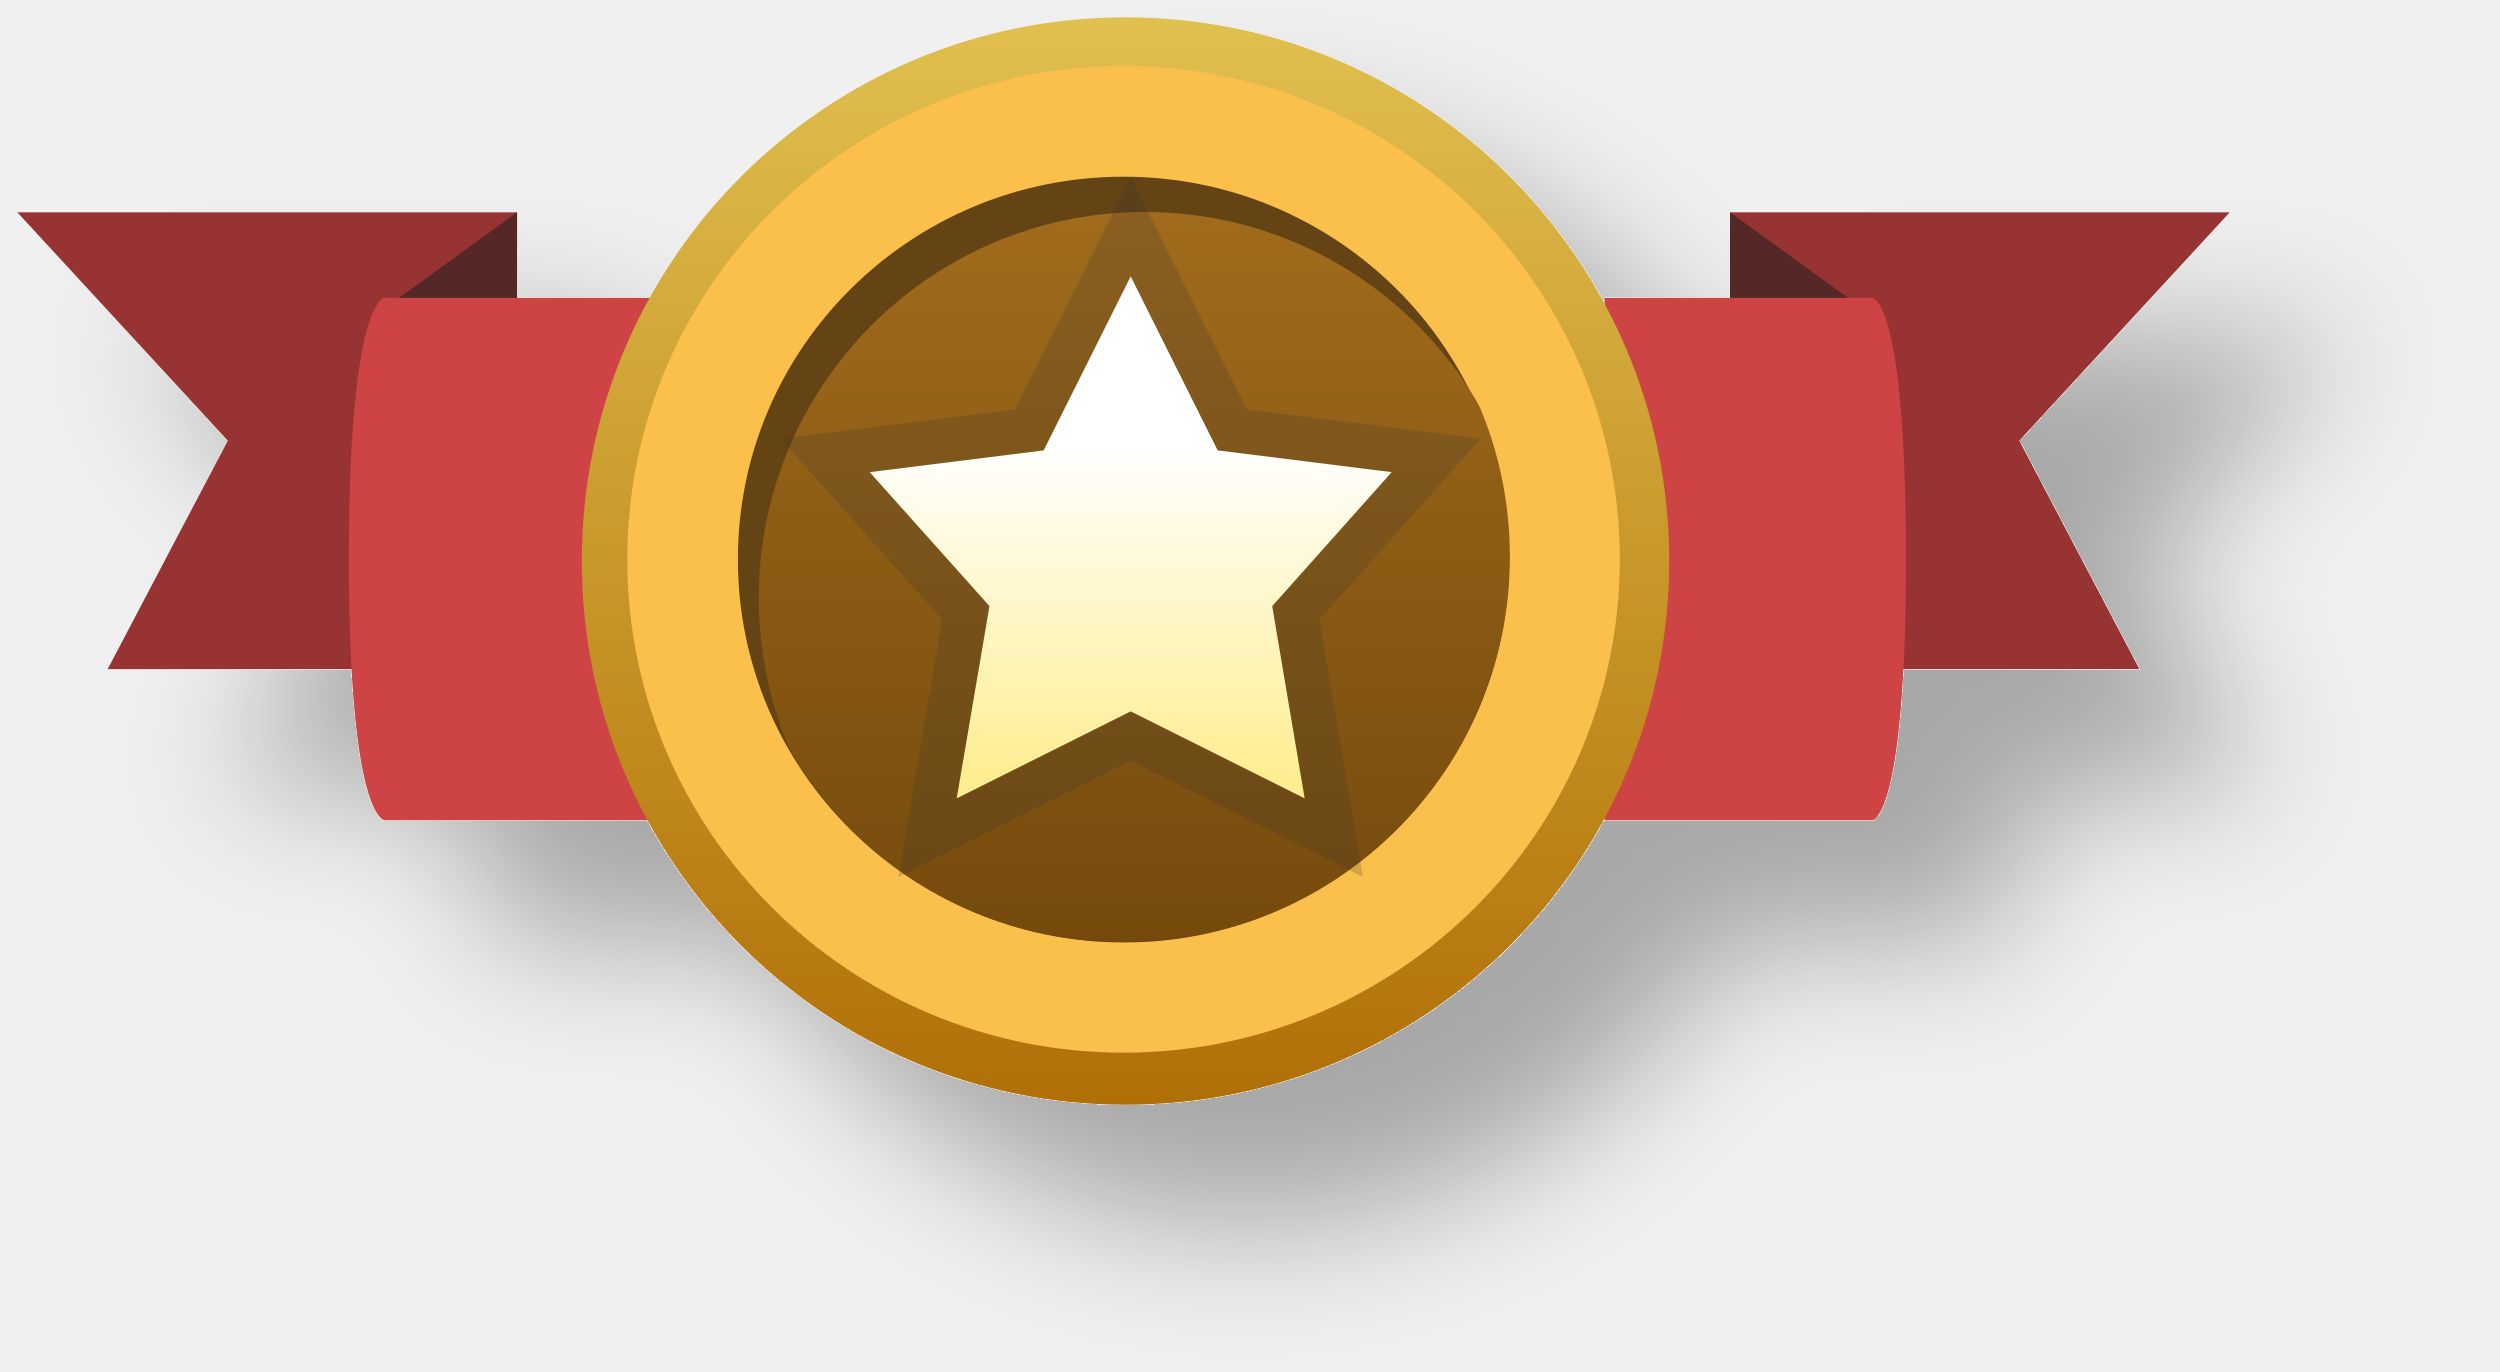
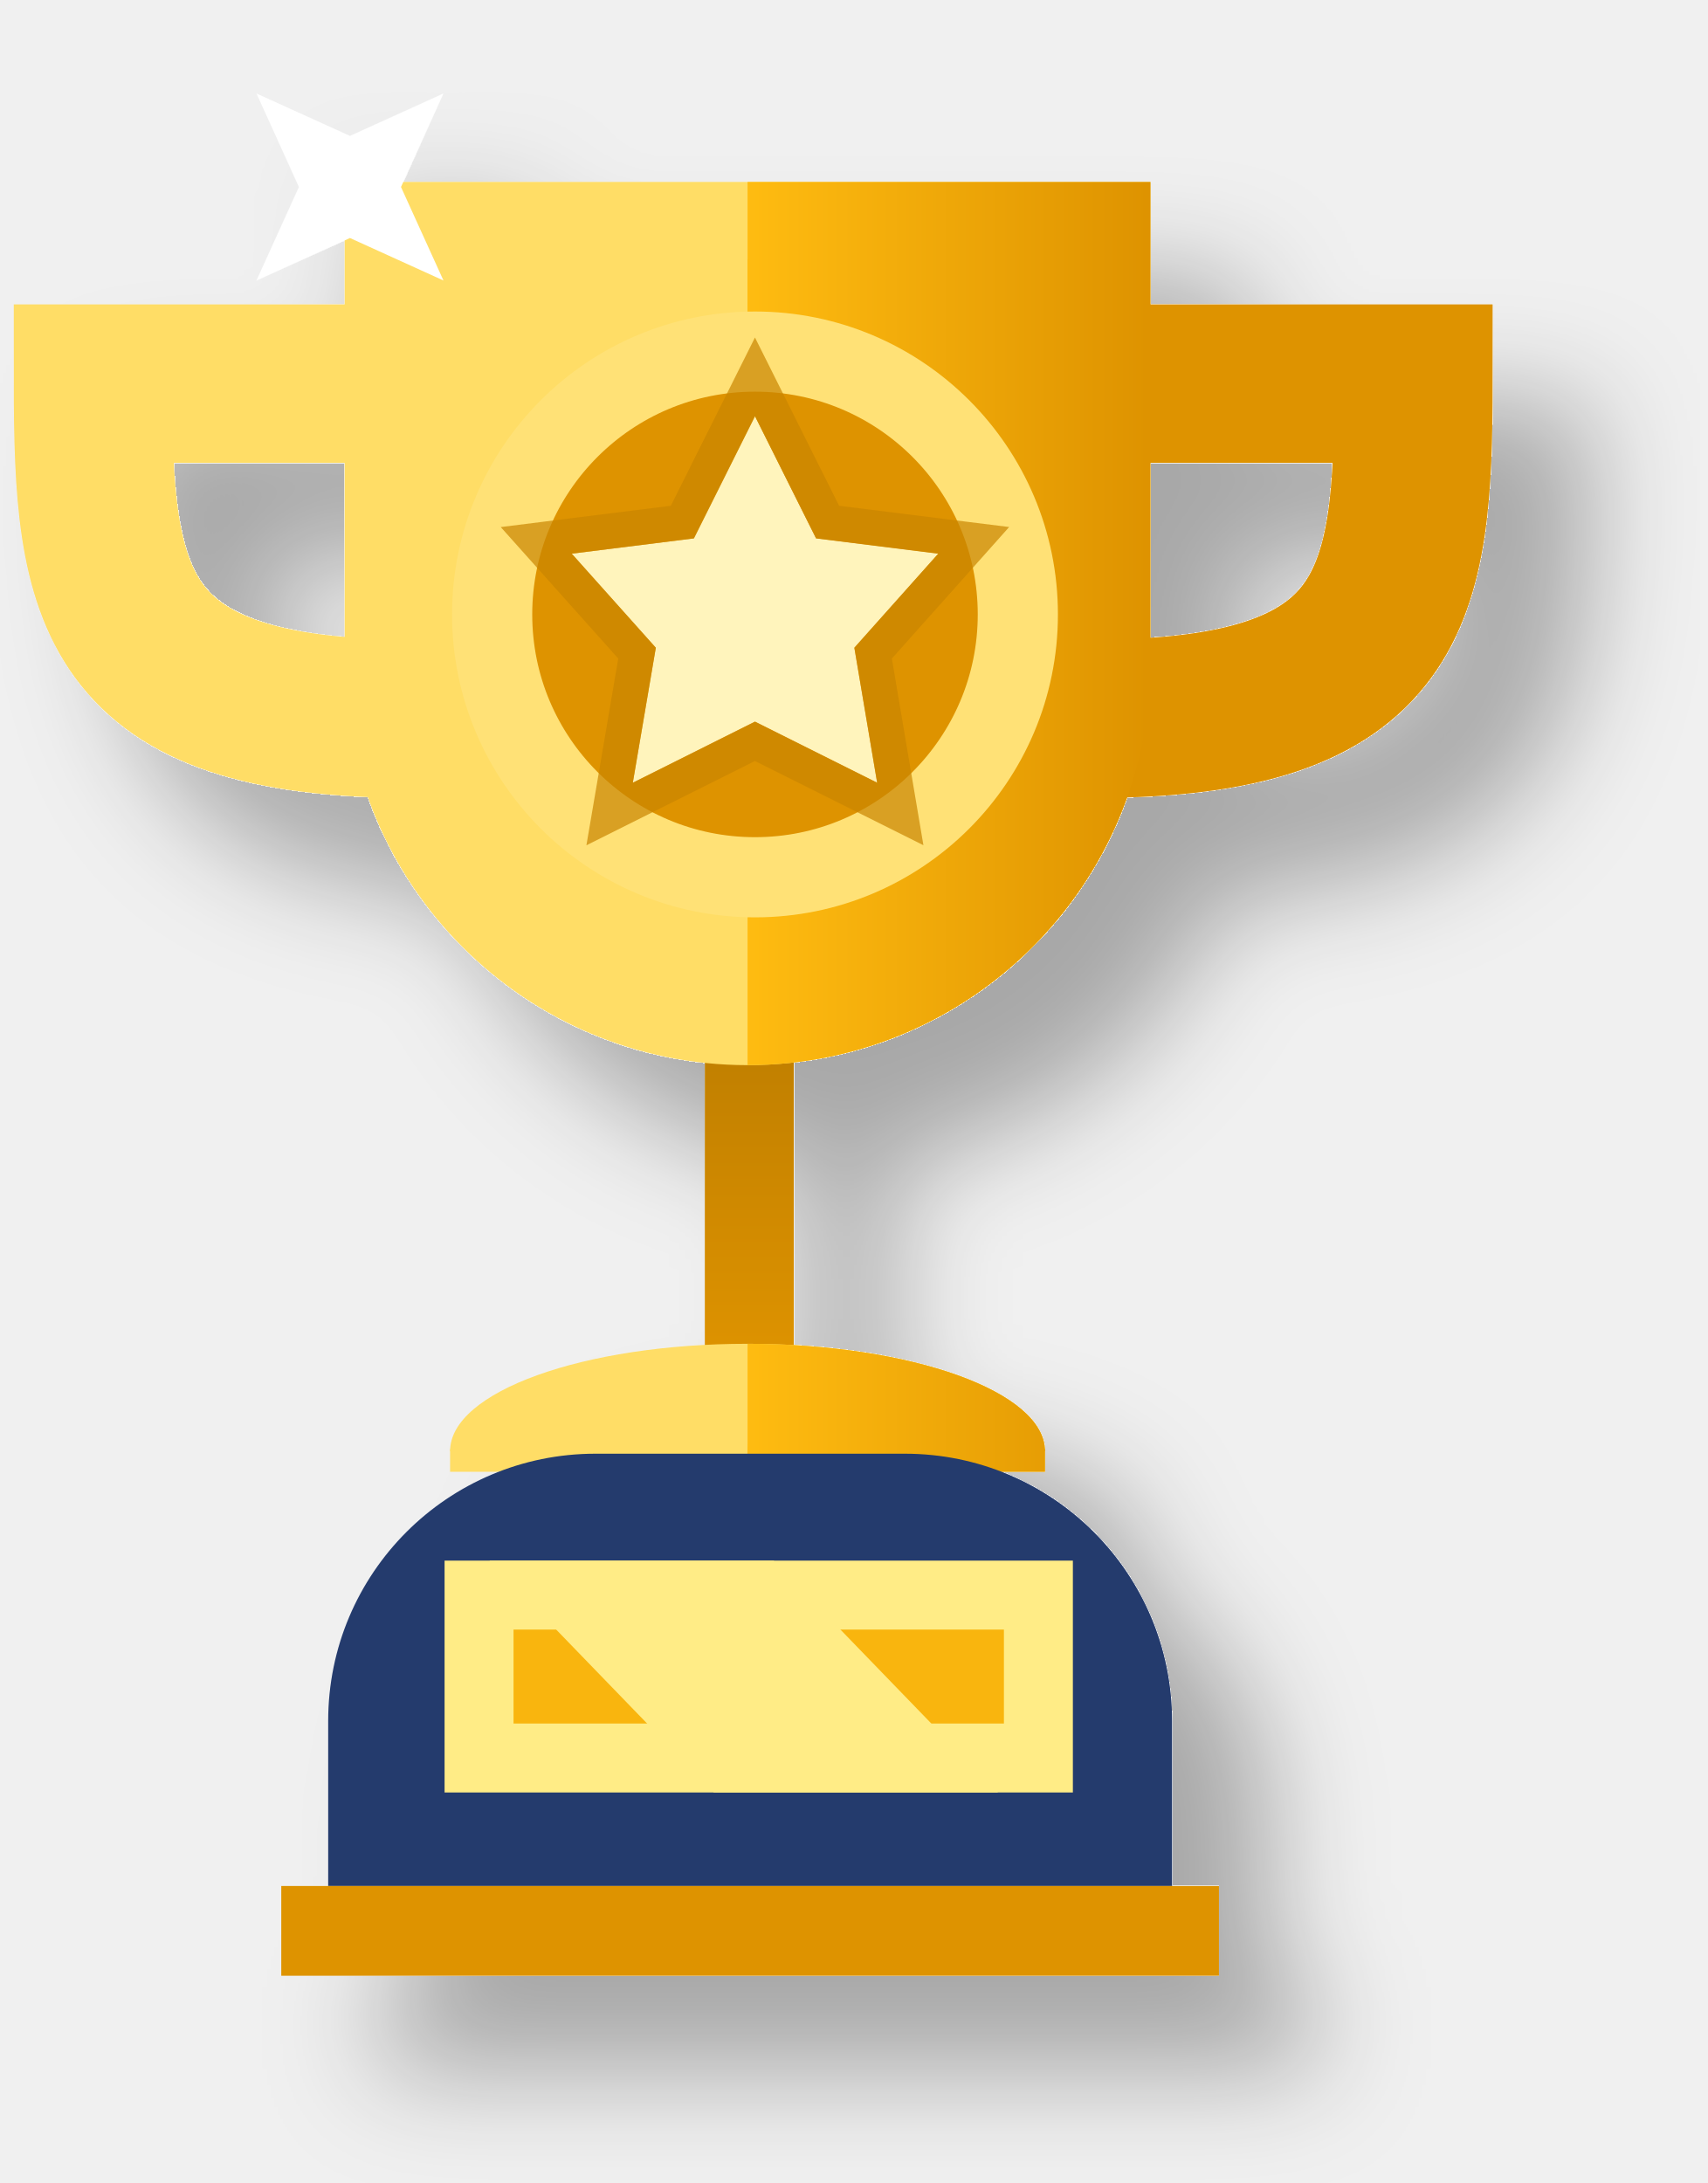
- <svg xmlns="http://www.w3.org/2000/svg" width="113" height="62" viewBox="0 0 113 62" fill="none">
-   <g filter="url(#filter0_d_126_84)">
-     <path d="M23.37 9.596L23.37 30.245L4.866 30.245L10.296 19.92L0.783 9.596L23.37 9.596Z" fill="#983333" />
-     <path d="M78.199 9.596L78.199 30.245L96.703 30.245L91.272 19.92L100.785 9.596L78.199 9.596Z" fill="#983333" />
-     <path d="M18.009 13.482L23.372 9.596V35.072H18.009V13.482Z" fill="#552727" />
-     <path d="M83.56 13.482L78.197 9.596V35.072H83.56V13.482Z" fill="#552727" />
-     <path d="M30.299 13.464L30.299 37.075L17.384 37.075C17.384 37.075 15.769 37.075 15.769 25.269C15.769 13.464 17.384 13.464 17.384 13.464L30.299 13.464Z" fill="#CE4444" />
-     <path d="M72.525 13.464L72.525 37.075L84.632 37.075C84.632 37.075 86.147 37.075 86.147 25.269C86.147 13.464 84.632 13.464 84.632 13.464L72.525 13.464Z" fill="#CE4444" />
-     <circle cx="50.873" cy="25.359" r="24.576" fill="url(#paint0_linear_126_84)" />
-     <circle cx="50.783" cy="25.418" r="19.577" fill="url(#paint1_linear_126_84)" />
-     <mask id="mask0_126_84" style="mask-type:alpha" maskUnits="userSpaceOnUse" x="34" y="10" width="35" height="34">
-       <circle cx="51.659" cy="27.126" r="16.81" fill="#7D7D7D" />
-     </mask>
-     <g mask="url(#mask0_126_84)">
-       <circle cx="50.766" cy="25.335" r="16.81" fill="#9CA1A3" />
-     </g>
-     <path d="M50.784 5.487C61.774 5.487 70.715 14.332 70.715 25.284C70.715 36.235 61.774 45.081 50.784 45.081C39.795 45.081 30.853 36.236 30.853 25.284C30.853 14.332 39.795 5.487 50.784 5.487Z" fill="#644314" stroke="#FBBF4C" stroke-width="5" />
-     <mask id="mask1_126_84" style="mask-type:alpha" maskUnits="userSpaceOnUse" x="34" y="9" width="36" height="36">
-       <circle cx="51.736" cy="27.02" r="17.438" fill="#C28B37" />
-     </mask>
-     <g mask="url(#mask1_126_84)">
-       <circle cx="50.808" cy="25.162" r="17.438" fill="url(#paint2_linear_126_84)" />
-     </g>
-     <path d="M51.107 12.49L55.04 20.356L62.907 21.34L57.505 27.397L58.973 36.089L51.107 32.156L43.241 36.089L44.722 27.397L39.307 21.34L47.174 20.356L51.107 12.49Z" fill="url(#paint3_linear_126_84)" />
-     <path d="M52.002 12.043L55.695 19.43L63.031 20.347L64.921 20.584L63.653 22.006L58.571 27.704L59.96 35.923L60.288 37.864L58.526 36.984L51.107 33.274L43.688 36.984L41.924 37.866L42.255 35.922L43.655 27.704L38.562 22.007L37.291 20.584L39.183 20.347L46.518 19.43L50.213 12.043L51.107 10.254L52.002 12.043Z" stroke="#353535" stroke-opacity="0.2" stroke-width="2" />
+ <svg xmlns="http://www.w3.org/2000/svg" width="97" height="124" viewBox="0 0 97 124" fill="none">
+   <g filter="url(#filter0_d_126_51)">
+     <rect x="40.036" y="59.402" width="5.053" height="17.817" fill="url(#paint0_linear_126_51)" />
+     <path d="M20.866 21.791H5.283C5.283 33.875 6.21 40.826 23.427 40.826" stroke="#FFDD66" stroke-width="9" />
+     <path d="M65.348 37.618C65.348 50.257 55.102 60.503 42.463 60.503C29.824 60.503 19.578 50.257 19.578 37.618C19.578 24.979 29.824 14.733 42.463 14.733C55.102 14.733 65.348 24.979 65.348 37.618Z" fill="#FFDD66" />
+     <path d="M42.463 76.33C33.131 76.33 25.566 79.059 25.566 82.425H59.359C59.359 79.059 51.794 76.33 42.463 76.33Z" fill="#FFDD66" />
+     <path d="M19.578 10.334H65.348V36.548H19.578V10.334Z" fill="#FFDD66" />
+     <path d="M59.359 83.602H25.566V82.318H59.359V83.602Z" fill="#FFDD66" />
+     <path d="M64.701 21.791H80.283C80.283 33.875 79.357 40.826 62.139 40.826" stroke="#DE9300" stroke-width="9" />
+     <path d="M65.348 37.618C65.348 50.257 55.102 60.503 42.463 60.503C42.463 60.503 42.463 50.257 42.463 37.618C42.463 24.979 42.463 14.733 42.463 14.733C55.102 14.733 65.348 24.979 65.348 37.618Z" fill="url(#paint1_linear_126_51)" />
+     <path d="M42.463 76.33C42.463 76.33 42.463 79.059 42.463 82.425H59.359C59.359 79.059 51.794 76.33 42.463 76.33Z" fill="url(#paint2_linear_126_51)" />
+     <path d="M42.463 10.336H65.348V36.548H42.463V10.336Z" fill="url(#paint3_linear_126_51)" />
+     <path d="M59.359 83.602H42.463C42.463 83.602 42.425 82.818 42.463 82.318C42.962 75.739 59.359 82.318 59.359 82.318V83.602Z" fill="url(#paint4_linear_126_51)" />
+     <circle cx="42.912" cy="35.07" r="13.695" fill="#DCAE0C" />
+     <circle cx="42.885" cy="34.901" r="14.93" fill="#DE9300" stroke="#FFE176" stroke-width="4.554" />
+     <path d="M42.884 23.642L46.354 30.582L53.294 31.45L48.529 36.793L49.824 44.461L42.884 40.991L35.945 44.461L37.252 36.793L32.475 31.45L39.415 30.582L42.884 23.642Z" fill="#FFF4BC" />
+     <path d="M43.779 23.195L47.008 29.655L53.417 30.457L55.308 30.693L54.041 32.115L49.594 37.1L50.81 44.295L51.138 46.236L42.884 42.109L36.392 45.355L34.627 46.238L34.959 44.293L36.185 37.099L31.73 32.116L30.459 30.694L32.351 30.457L38.759 29.655L41.99 23.195L42.884 21.406L43.779 23.195Z" stroke="#C98500" stroke-opacity="0.7" stroke-width="2" />
+     <path d="M14.569 15.933L16.982 10.622L14.569 5.311L19.879 7.724L25.19 5.311L22.777 10.622L25.19 15.933L19.879 13.52L14.569 15.933Z" fill="white" />
+     <path d="M18.641 97.755C18.641 89.371 25.438 82.574 33.822 82.574H51.395C59.779 82.574 66.576 89.371 66.576 97.755V107.129H18.641V97.755Z" fill="#243B6D" />
+     <rect x="27.211" y="90.606" width="31.772" height="9.253" fill="#F9B50E" stroke="#FFEC86" stroke-width="3.917" />
+     <path d="M27.802 88.648H43.947L56.693 101.819H40.548L27.802 88.648Z" fill="#FFEC86" />
+     <rect x="15.977" y="107.129" width="53.262" height="5.098" fill="#DE9300" />
  </g>
  <defs>
-     <filter id="filter0_d_126_84" x="-5.05447e-05" y="-5.05447e-05" width="112.538" height="61.688" filterUnits="userSpaceOnUse" color-interpolation-filters="sRGB">
+     <filter id="filter0_d_126_51" x="-5.05447e-05" y="4.527" width="96.536" height="119.452" filterUnits="userSpaceOnUse" color-interpolation-filters="sRGB">
      <feFlood flood-opacity="0" result="BackgroundImageFix" />
      <feColorMatrix in="SourceAlpha" type="matrix" values="0 0 0 0 0 0 0 0 0 0 0 0 0 0 0 0 0 0 127 0" result="hardAlpha" />
      <feOffset dx="5.484" dy="5.484" />
      <feGaussianBlur stdDeviation="3.134" />
      <feComposite in2="hardAlpha" operator="out" />
      <feColorMatrix type="matrix" values="0 0 0 0 0 0 0 0 0 0 0 0 0 0 0 0 0 0 0.3 0" />
-       <feBlend mode="normal" in2="BackgroundImageFix" result="effect1_dropShadow_126_84" />
-       <feBlend mode="normal" in="SourceGraphic" in2="effect1_dropShadow_126_84" result="shape" />
+       <feBlend mode="normal" in2="BackgroundImageFix" result="effect1_dropShadow_126_51" />
+       <feBlend mode="normal" in="SourceGraphic" in2="effect1_dropShadow_126_51" result="shape" />
    </filter>
-     <linearGradient id="paint0_linear_126_84" x1="50.873" y1="0.783" x2="50.873" y2="49.935" gradientUnits="userSpaceOnUse">
-       <stop stop-color="#E0C04F" />
-       <stop offset="1" stop-color="#B16F07" />
+     <linearGradient id="paint0_linear_126_51" x1="42.562" y1="59.402" x2="42.562" y2="77.219" gradientUnits="userSpaceOnUse">
+       <stop stop-color="#C07F00" />
+       <stop offset="1" stop-color="#DE9300" />
    </linearGradient>
-     <linearGradient id="paint1_linear_126_84" x1="50.783" y1="5.841" x2="50.783" y2="44.994" gradientUnits="userSpaceOnUse">
-       <stop stop-color="#898989" />
-       <stop offset="1" stop-color="#5F5F5F" />
+     <linearGradient id="paint1_linear_126_51" x1="65.19" y1="33.414" x2="42.247" y2="33.414" gradientUnits="userSpaceOnUse">
+       <stop stop-color="#DE9300" />
+       <stop offset="1" stop-color="#FFBC11" />
    </linearGradient>
-     <linearGradient id="paint2_linear_126_84" x1="50.808" y1="7.724" x2="50.808" y2="42.6" gradientUnits="userSpaceOnUse">
-       <stop stop-color="#A36D1D" />
-       <stop offset="1" stop-color="#744A0C" />
+     <linearGradient id="paint2_linear_126_51" x1="65.19" y1="33.414" x2="42.247" y2="33.414" gradientUnits="userSpaceOnUse">
+       <stop stop-color="#DE9300" />
+       <stop offset="1" stop-color="#FFBC11" />
    </linearGradient>
-     <linearGradient id="paint3_linear_126_84" x1="51.107" y1="20.073" x2="51.107" y2="35.085" gradientUnits="userSpaceOnUse">
-       <stop stop-color="white" />
-       <stop offset="1" stop-color="#FFEE92" />
+     <linearGradient id="paint3_linear_126_51" x1="65.19" y1="33.414" x2="42.247" y2="33.414" gradientUnits="userSpaceOnUse">
+       <stop stop-color="#DE9300" />
+       <stop offset="1" stop-color="#FFBC11" />
+     </linearGradient>
+     <linearGradient id="paint4_linear_126_51" x1="65.19" y1="33.414" x2="42.247" y2="33.414" gradientUnits="userSpaceOnUse">
+       <stop stop-color="#DE9300" />
+       <stop offset="1" stop-color="#FFBC11" />
    </linearGradient>
  </defs>
</svg>
